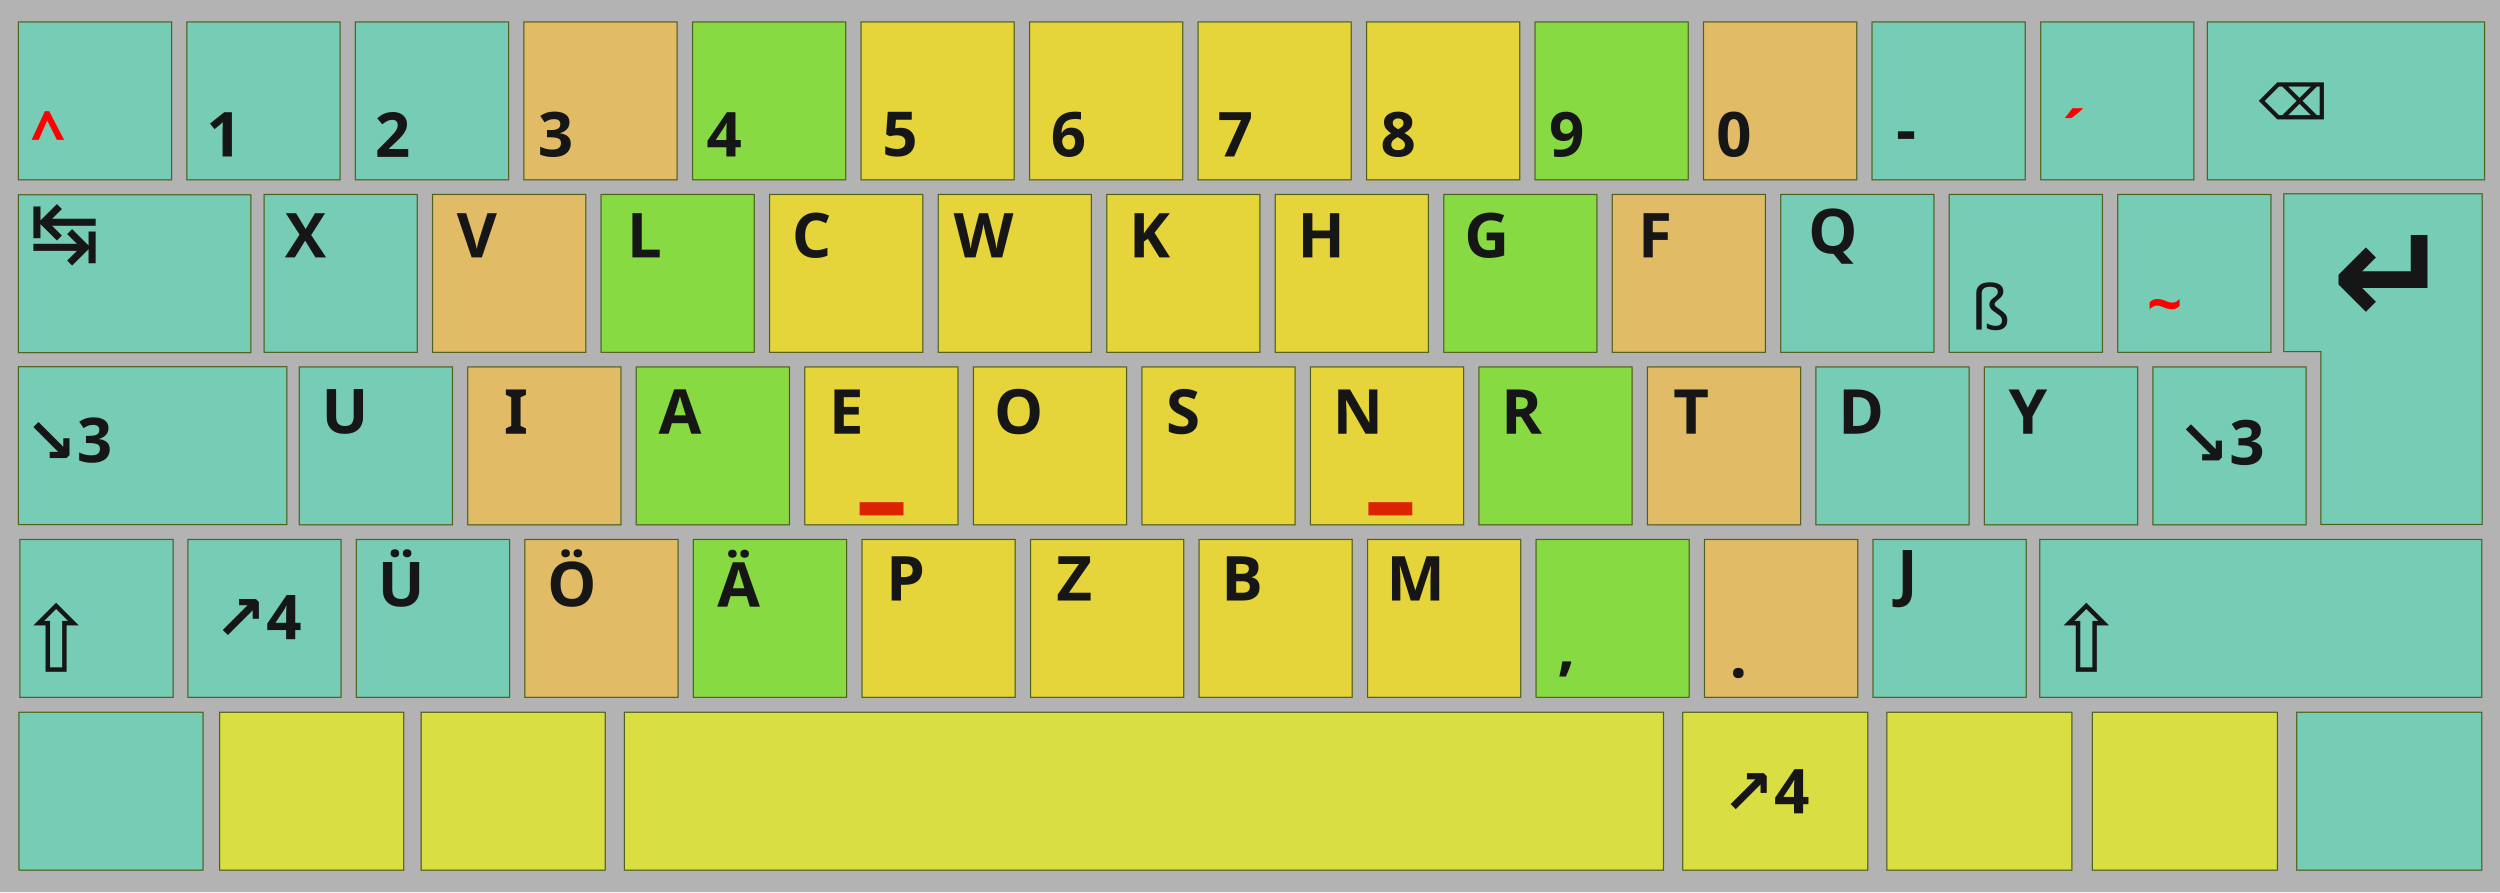
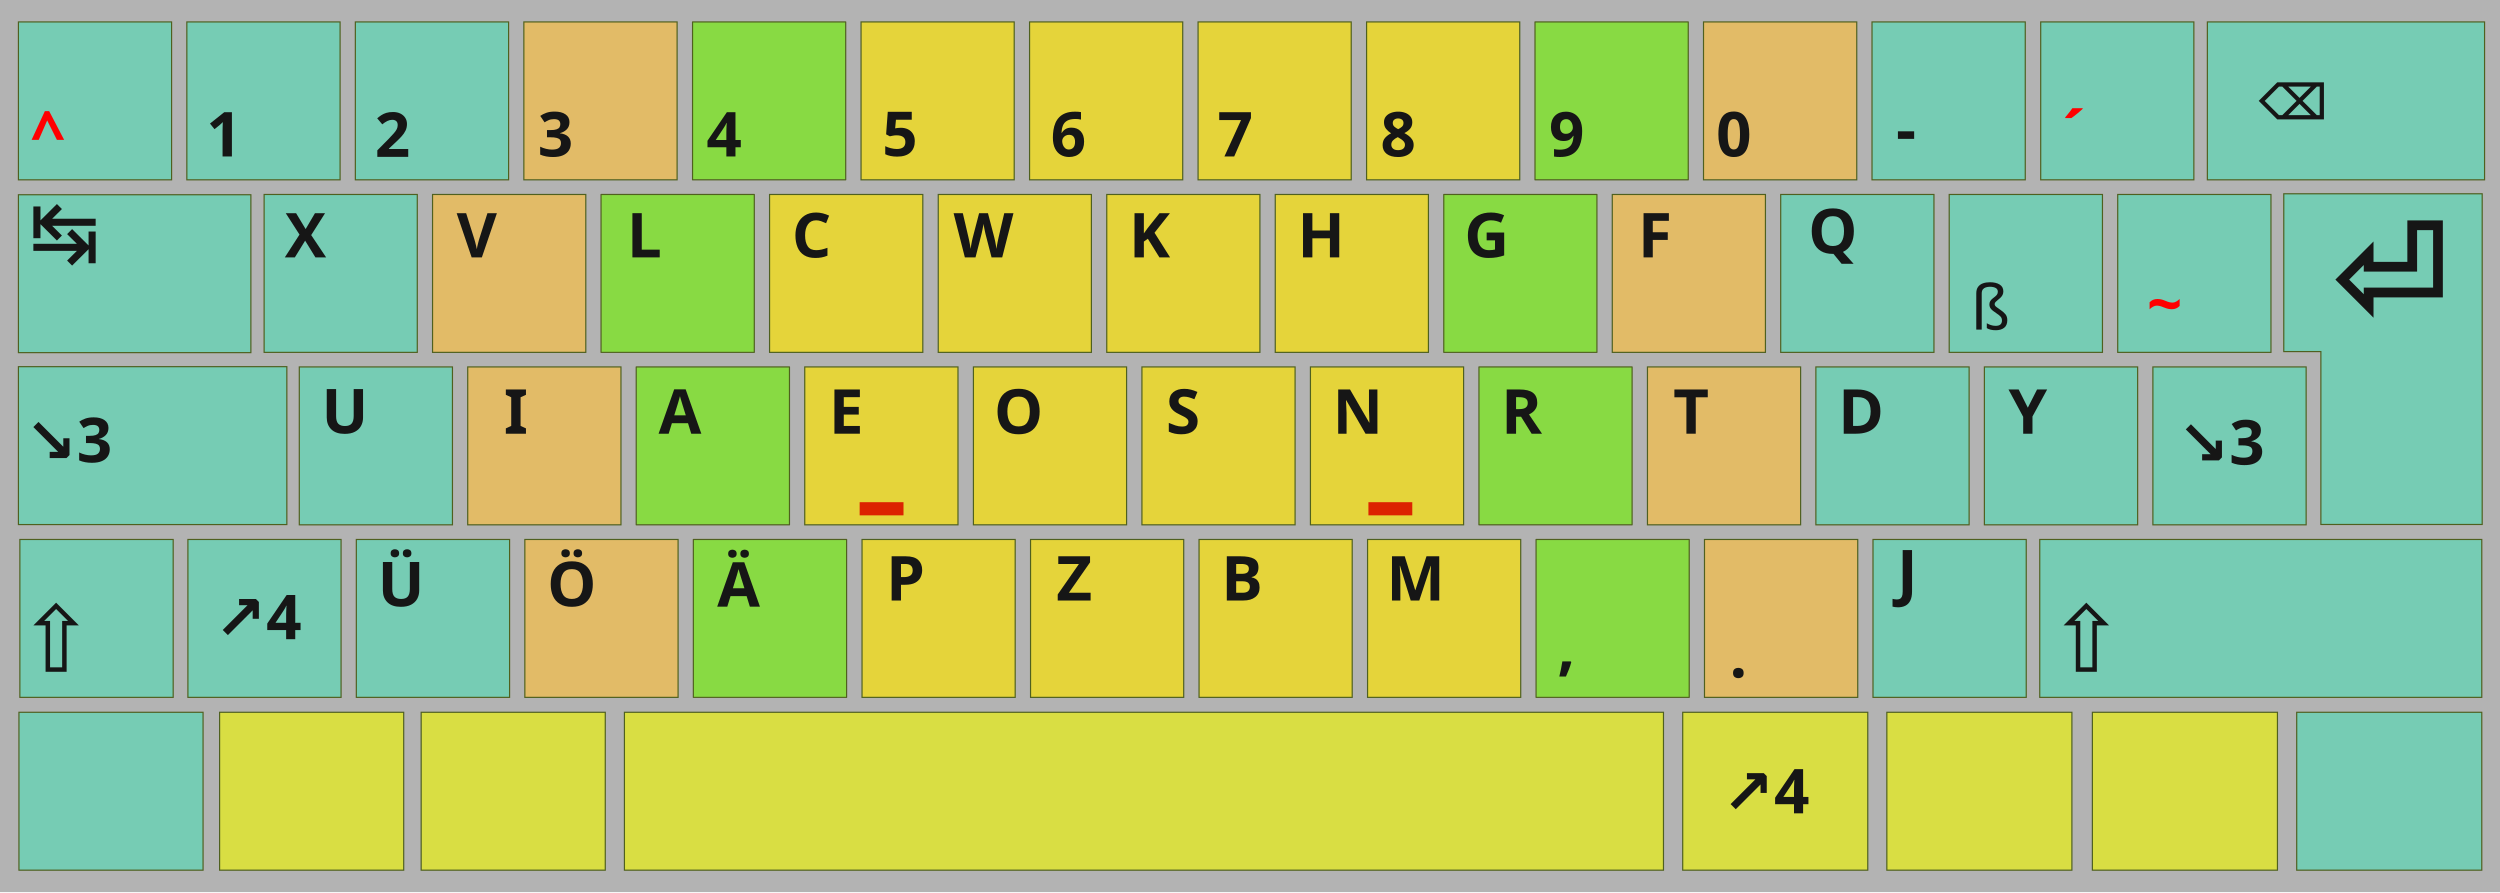
<svg xmlns="http://www.w3.org/2000/svg" version="1.0" viewBox="0 0 28500 8200" preserveAspectRatio="xMidYMid" fill-rule="evenodd" id="svg2" width="2104.724" height="751.054">
  <defs id="defs4">
    </defs>
  <path style="fill:#b3b3b3;stroke:none;visibility:visible" d="M 0,-984.997 L 28500,-984.997 L 28500,9184.997 L 0,9184.997 L 0,-984.997 z " id="path452" />
  <g id="g2599">
    <path id="path609" d="M 5972,-734.997 L 7719,-734.997 L 7719,1065.004 L 5972,1065.004 L 5972,-734.997 z " style="fill:#e2bb67;fill-opacity:1;stroke:#4f601f;visibility:visible;stroke-opacity:1;stroke-width:13.541;stroke-miterlimit:4;stroke-dasharray:none" />
    <path id="path465" d="M 210,-734.997 L 1956,-734.997 L 1956,1065.004 L 210,1065.004 L 210,-734.997 z " style="fill:#76ccb4;fill-opacity:1;stroke:#4f601f;visibility:visible;stroke-opacity:1;stroke-width:13.541;stroke-miterlimit:4;stroke-dasharray:none" />
    <path id="path513" d="M 2130,-734.997 L 3877,-734.997 L 3877,1065.004 L 2130,1065.004 L 2130,-734.997 z " style="fill:#76ccb4;fill-opacity:1;stroke:#4f601f;visibility:visible;stroke-opacity:1;stroke-width:13.541;stroke-miterlimit:4;stroke-dasharray:none" />
    <path id="path561" d="M 4051,-734.997 L 5798,-734.997 L 5798,1065.004 L 4051,1065.004 L 4051,-734.997 z " style="fill:#76ccb4;fill-opacity:1;stroke:#4f601f;visibility:visible;stroke-opacity:1;stroke-width:13.541;stroke-miterlimit:4;stroke-dasharray:none" />
    <path id="path649" d="M 7895,-734.997 L 9641,-734.997 L 9641,1065.004 L 7895,1065.004 L 7895,-734.997 z " style="fill:#88da43;fill-opacity:1;stroke:#4f601f;stroke-width:13.541;stroke-linejoin:round;stroke-miterlimit:4;stroke-dasharray:none;stroke-opacity:1;visibility:visible" />
    <path id="path697" d="M 9816,-734.997 L 11562,-734.997 L 11562,1065.004 L 9816,1065.004 L 9816,-734.997 z " style="fill:#e5d43a;fill-opacity:1;stroke:#4f601f;visibility:visible;stroke-opacity:1;stroke-width:13.541;stroke-miterlimit:4;stroke-dasharray:none" />
    <path id="path745" d="M 11737,-734.997 L 13483,-734.997 L 13483,1065.004 L 11737,1065.004 L 11737,-734.997 z " style="fill:#e5d43a;fill-opacity:1;stroke:#4f601f;visibility:visible;stroke-opacity:1;stroke-width:13.541;stroke-miterlimit:4;stroke-dasharray:none" />
    <path id="path785" d="M 13658,-734.997 L 15404,-734.997 L 15404,1065.004 L 13658,1065.004 L 13658,-734.997 z " style="fill:#e5d43a;stroke:#4f601f;visibility:visible;stroke-opacity:1;stroke-width:13.541;stroke-miterlimit:4;stroke-dasharray:none;fill-opacity:1" />
    <path id="path825" d="M 15579,-734.997 L 17325,-734.997 L 17325,1065.004 L 15579,1065.004 L 15579,-734.997 z " style="fill:#e5d43a;fill-opacity:1;stroke:#4f601f;visibility:visible;stroke-opacity:1;stroke-width:13.541;stroke-miterlimit:4;stroke-dasharray:none" />
    <path id="path865" d="M 17499,-734.997 L 19246,-734.997 L 19246,1065.004 L 17499,1065.004 L 17499,-734.997 z " style="fill:#88da43;fill-opacity:1;stroke:#4f601f;stroke-width:13.541;stroke-linejoin:round;stroke-miterlimit:4;stroke-dasharray:none;stroke-opacity:1;visibility:visible" />
    <path id="path905" d="M 19420,-734.997 L 21167,-734.997 L 21167,1065.004 L 19420,1065.004 L 19420,-734.997 z " style="fill:#e2bb67;fill-opacity:1;stroke:#4f601f;visibility:visible;stroke-opacity:1;stroke-width:13.541;stroke-miterlimit:4;stroke-dasharray:none" />
    <path id="path945" d="M 21341,-734.997 L 23088,-734.997 L 23088,1065.004 L 21341,1065.004 L 21341,-734.997 z " style="fill:#76ccb4;fill-opacity:1;stroke:#4f601f;visibility:visible;stroke-opacity:1;stroke-width:13.541;stroke-miterlimit:4;stroke-dasharray:none" />
    <path id="path993" d="M 23264,-734.997 L 25010,-734.997 L 25010,1065.004 L 23264,1065.004 L 23264,-734.997 z " style="fill:#76ccb4;fill-opacity:1;stroke:#4f601f;visibility:visible;stroke-opacity:1;stroke-width:13.541;stroke-miterlimit:4;stroke-dasharray:none" />
    <path id="path1041" d="M 3011,1232.004 L 4757,1232.004 L 4757,3032.004 L 3011,3032.004 L 3011,1232.004 z " style="fill:#76ccb4;fill-opacity:1;stroke:#4f601f;visibility:visible;stroke-opacity:1;stroke-width:13.541;stroke-miterlimit:4;stroke-dasharray:none" />
    <path id="path1085" d="M 5804,3032.004 L 4931,3032.004 L 4931,1232.004 L 6678,1232.004 L 6678,3032.004 L 5804,3032.004" style="fill:#e2bb67;fill-opacity:1;stroke:#4f601f;visibility:visible;stroke-opacity:1;stroke-width:13.541;stroke-miterlimit:4;stroke-dasharray:none" />
    <path id="path1121" d="M 6852,1232.004 L 8599,1232.004 L 8599,3032.004 L 6852,3032.004 L 6852,1232.004 z " style="fill:#88da43;fill-opacity:1;stroke:#4f601f;stroke-width:13.541;stroke-linejoin:round;stroke-miterlimit:4;stroke-dasharray:none;stroke-opacity:1;visibility:visible" />
    <path id="path1157" d="M 8773,1232.004 L 10520,1232.004 L 10520,3032.004 L 8773,3032.004 L 8773,1232.004 z " style="fill:#e5d43a;fill-opacity:1;stroke:#4f601f;visibility:visible;stroke-opacity:1;stroke-width:13.541;stroke-miterlimit:4;stroke-dasharray:none" />
    <path id="path1193" d="M 10696,1232.004 L 12442,1232.004 L 12442,3032.004 L 10696,3032.004 L 10696,1232.004 z " style="fill:#e5d43a;fill-opacity:1;stroke:#4f601f;visibility:visible;stroke-opacity:1;stroke-width:13.541;stroke-miterlimit:4;stroke-dasharray:none" />
    <path id="path1229" d="M 12617,1232.004 L 14363,1232.004 L 14363,3032.004 L 12617,3032.004 L 12617,1232.004 z " style="fill:#e5d43a;fill-opacity:1;stroke:#4f601f;visibility:visible;stroke-opacity:1;stroke-width:13.541;stroke-miterlimit:4;stroke-dasharray:none" />
    <path id="path1265" d="M 14538,1232.004 L 16284,1232.004 L 16284,3032.004 L 14538,3032.004 L 14538,1232.004 z " style="fill:#e5d43a;fill-opacity:1;stroke:#4f601f;visibility:visible;stroke-opacity:1;stroke-width:13.541;stroke-miterlimit:4;stroke-dasharray:none" />
    <path id="path1301" d="M 16459,1232.004 L 18205,1232.004 L 18205,3032.004 L 16459,3032.004 L 16459,1232.004 z " style="fill:#88da43;fill-opacity:1;stroke:#4f601f;stroke-width:13.541;stroke-linejoin:round;stroke-miterlimit:4;stroke-dasharray:none;stroke-opacity:1;visibility:visible" />
    <path id="path1337" d="M 18380,1232.004 L 20126,1232.004 L 20126,3032.004 L 18380,3032.004 L 18380,1232.004 z " style="fill:#e2bb67;fill-opacity:1;stroke:#4f601f;visibility:visible;stroke-opacity:1;stroke-width:13.541;stroke-miterlimit:4;stroke-dasharray:none" />
    <path id="path1373" d="M 20300,1232.004 L 22047,1232.004 L 22047,3032.004 L 20300,3032.004 L 20300,1232.004 z " style="fill:#76ccb4;fill-opacity:1;stroke:#4f601f;visibility:visible;stroke-opacity:1;stroke-width:13.541;stroke-miterlimit:4;stroke-dasharray:none" />
    <path id="path1409" d="M 22221,1232.004 L 23968,1232.004 L 23968,3032.004 L 22221,3032.004 L 22221,1232.004 z " style="fill:#76ccb4;fill-opacity:1;stroke:#4f601f;visibility:visible;stroke-opacity:1;stroke-width:13.541;stroke-miterlimit:4;stroke-dasharray:none" />
    <path id="path1449" d="M 24142,1232.004 L 25889,1232.004 L 25889,3032.004 L 24142,3032.004 L 24142,1232.004 z " style="fill:#76ccb4;fill-opacity:1;stroke:#4f601f;visibility:visible;stroke-opacity:1;stroke-width:13.541;stroke-miterlimit:4;stroke-dasharray:none" />
    <path id="path1489" d="M 3412,3198.004 L 5158,3198.004 L 5158,4998.004 L 3412,4998.004 L 3412,3198.004 z " style="fill:#76ccb4;fill-opacity:1;stroke:#4f601f;visibility:visible;stroke-opacity:1;stroke-width:13.541;stroke-miterlimit:4;stroke-dasharray:none" />
    <path id="path1525" d="M 5332,3198.004 L 7079,3198.004 L 7079,4998.004 L 5332,4998.004 L 5332,3198.004 z " style="fill:#e2bb67;fill-opacity:1;stroke:#4f601f;visibility:visible;stroke-opacity:1;stroke-width:13.541;stroke-miterlimit:4;stroke-dasharray:none" />
    <path id="path1561" d="M 7253,3198.004 L 9000,3198.004 L 9000,4998.004 L 7253,4998.004 L 7253,3198.004 z " style="fill:#88da43;fill-opacity:1;stroke:#4f601f;stroke-width:13.541;stroke-linejoin:round;stroke-miterlimit:4;stroke-dasharray:none;stroke-opacity:1;visibility:visible" />
    <path id="path1597" d="M 11097,3198.004 L 12843,3198.004 L 12843,4998.004 L 11097,4998.004 L 11097,3198.004 z " style="fill:#e5d43a;fill-opacity:1;stroke:#4f601f;visibility:visible;stroke-opacity:1;stroke-width:13.541;stroke-miterlimit:4;stroke-dasharray:none" />
    <path id="path1633" d="M 13018,3198.004 L 14764,3198.004 L 14764,4998.004 L 13018,4998.004 L 13018,3198.004 z " style="fill:#e5d43a;fill-opacity:1;stroke:#4f601f;visibility:visible;stroke-opacity:1;stroke-width:13.541;stroke-miterlimit:4;stroke-dasharray:none" />
    <path id="path1669" d="M 16860,3198.004 L 18606,3198.004 L 18606,4998.004 L 16860,4998.004 L 16860,3198.004 z " style="fill:#88da43;fill-opacity:1;stroke:#4f601f;stroke-width:13.541;stroke-linejoin:round;stroke-miterlimit:4;stroke-dasharray:none;stroke-opacity:1;visibility:visible" />
    <path id="path1705" d="M 18781,3198.004 L 20527,3198.004 L 20527,4998.004 L 18781,4998.004 L 18781,3198.004 z " style="fill:#e2bb67;fill-opacity:1;stroke:#4f601f;visibility:visible;stroke-opacity:1;stroke-width:13.541;stroke-miterlimit:4;stroke-dasharray:none" />
    <path id="path1741" d="M 20701,3198.004 L 22448,3198.004 L 22448,4998.004 L 20701,4998.004 L 20701,3198.004 z " style="fill:#76ccb4;fill-opacity:1;stroke:#4f601f;visibility:visible;stroke-opacity:1;stroke-width:13.541;stroke-miterlimit:4;stroke-dasharray:none" />
    <path id="path1777" d="M 22622,3198.004 L 24369,3198.004 L 24369,4998.004 L 22622,4998.004 L 22622,3198.004 z " style="fill:#76ccb4;fill-opacity:1;stroke:#4f601f;visibility:visible;stroke-opacity:1;stroke-width:13.541;stroke-miterlimit:4;stroke-dasharray:none" />
    <path id="path1813" d="M 24543,3198.004 L 26290,3198.004 L 26290,4998.004 L 24543,4998.004 L 24543,3198.004 z " style="fill:#76ccb4;fill-opacity:1;stroke:#4f601f;visibility:visible;stroke-opacity:1;stroke-width:13.541;stroke-miterlimit:4;stroke-dasharray:none" />
    <path id="path1853" d="M 2142.181,5165.003 L 3888.181,5165.003 L 3888.181,6965.004 L 2142.181,6965.004 L 2142.181,5165.003 z " style="fill:#76ccb4;fill-opacity:1;stroke:#4f601f;visibility:visible;stroke-opacity:1;stroke-width:13.541;stroke-miterlimit:4;stroke-dasharray:none" />
    <path id="path1893" d="M 4062.181,5165.003 L 5809.181,5165.003 L 5809.181,6965.004 L 4062.181,6965.004 L 4062.181,5165.003 z " style="fill:#76ccb4;fill-opacity:1;stroke:#4f601f;visibility:visible;stroke-opacity:1;stroke-width:13.541;stroke-miterlimit:4;stroke-dasharray:none" />
    <path id="path1929" d="M 5983.181,5165.003 L 7730.181,5165.003 L 7730.181,6965.004 L 5983.181,6965.004 L 5983.181,5165.003 z " style="fill:#e2bb67;fill-opacity:1;stroke:#4f601f;visibility:visible;stroke-opacity:1;stroke-width:13.541;stroke-miterlimit:4;stroke-dasharray:none" />
    <path id="path1965" d="M 7904.181,5165.003 L 9651.181,5165.003 L 9651.181,6965.004 L 7904.181,6965.004 L 7904.181,5165.003 z " style="fill:#88da43;fill-opacity:1;stroke:#4f601f;stroke-width:13.541;stroke-linejoin:round;stroke-miterlimit:4;stroke-dasharray:none;stroke-opacity:1;visibility:visible" />
    <path id="path2001" d="M 9827.181,5165.003 L 11573.18,5165.003 L 11573.18,6965.004 L 9827.181,6965.004 L 9827.181,5165.003 z " style="fill:#e5d43a;fill-opacity:1;stroke:#4f601f;visibility:visible;stroke-opacity:1;stroke-width:13.541;stroke-miterlimit:4;stroke-dasharray:none" />
    <path id="path2037" d="M 11748.18,5165.003 L 13494.18,5165.003 L 13494.18,6965.004 L 11748.18,6965.004 L 11748.18,5165.003 z " style="fill:#e5d43a;fill-opacity:1;stroke:#4f601f;visibility:visible;stroke-opacity:1;stroke-width:13.541;stroke-miterlimit:4;stroke-dasharray:none" />
    <path id="path2073" d="M 13669.18,5165.003 L 15415.18,5165.003 L 15415.18,6965.004 L 13669.18,6965.004 L 13669.18,5165.003 z " style="fill:#e5d43a;fill-opacity:1;stroke:#4f601f;visibility:visible;stroke-opacity:1;stroke-width:13.541;stroke-miterlimit:4;stroke-dasharray:none" />
    <path id="path2109" d="M 15590.18,5165.003 L 17336.18,5165.003 L 17336.18,6965.004 L 15590.18,6965.004 L 15590.18,5165.003 z " style="fill:#e5d43a;fill-opacity:1;stroke:#4f601f;visibility:visible;stroke-opacity:1;stroke-width:13.541;stroke-miterlimit:4;stroke-dasharray:none" />
    <path id="path2145" d="M 17511.18,5165.003 L 19257.18,5165.003 L 19257.18,6965.004 L 17511.18,6965.004 L 17511.18,5165.003 z " style="fill:#88da43;fill-opacity:1;stroke:#4f601f;stroke-width:13.541;stroke-linejoin:round;stroke-miterlimit:4;stroke-dasharray:none;stroke-opacity:1;visibility:visible" />
    <path id="path2185" d="M 19431.18,5165.003 L 21178.18,5165.003 L 21178.18,6965.004 L 19431.18,6965.004 L 19431.18,5165.003 z " style="fill:#e2bb67;fill-opacity:1;stroke:#4f601f;visibility:visible;stroke-opacity:1;stroke-width:13.541;stroke-miterlimit:4;stroke-dasharray:none" />
    <path id="path2225" d="M 21352.18,5165.003 L 23099.18,5165.003 L 23099.18,6965.004 L 21352.18,6965.004 L 21352.18,5165.003 z " style="fill:#76ccb4;fill-opacity:1;stroke:#4f601f;visibility:visible;stroke-opacity:1;stroke-width:13.541;stroke-miterlimit:4;stroke-dasharray:none" />
    <path d="M 9174,3198.004 L 10921,3198.004 L 10921,4998.004 L 9174,4998.004 L 9174,3198.004 z " id="path2265" style="fill:#e5d43a;fill-opacity:1;stroke:#4f601f;visibility:visible;stroke-opacity:1;stroke-width:13.541;stroke-miterlimit:4;stroke-dasharray:none" />
    <path d="M 14939,3198.004 L 16685,3198.004 L 16685,4998.004 L 14939,4998.004 L 14939,3198.004 z " id="path2313" style="fill:#e5d43a;stroke:#4f601f;visibility:visible;stroke-opacity:1;stroke-width:13.541;stroke-miterlimit:4;stroke-dasharray:none;fill-opacity:1" />
    <path d="M 226.546,5165.003 L 1974.238,5165.003 L 1974.238,6965.004 L 226.546,6965.004 L 226.546,5165.003 z " id="path2365" style="fill:#76ccb4;fill-opacity:1;stroke:#4f601f;visibility:visible;stroke-opacity:1;stroke-width:13.541;stroke-miterlimit:4;stroke-dasharray:none" />
    <path d="M 210,3195.004 L 3270,3195.004 L 3270,4995.004 L 210,4995.004 L 210,3195.004 z " id="path2427" style="fill:#76ccb4;fill-opacity:1;stroke:#4f601f;visibility:visible;stroke-opacity:1;stroke-width:13.541;stroke-miterlimit:4;stroke-dasharray:none" />
    <path d="M 25164,-734.997 L 28324,-734.997 L 28324,1065.004 L 25164,1065.004 L 25164,-734.997 z " id="path2489" style="fill:#76ccb4;fill-opacity:1;stroke:#4f601f;visibility:visible;stroke-opacity:1;stroke-width:13.541;stroke-miterlimit:4;stroke-dasharray:none" />
    <path d="M 210,1235.004 L 2860,1235.004 L 2860,3035.004 L 210,3035.004 L 210,1235.004 z " id="path2523" style="fill:#76ccb4;fill-opacity:1;stroke:#4f601f;visibility:visible;stroke-opacity:1;stroke-width:13.541;stroke-miterlimit:4;stroke-dasharray:none" />
    <path d="M 23253.214,5165.018 L 28292.211,5165.018 L 28292.211,6964.989 L 23253.214,6964.989 L 23253.214,5165.018 z " id="path2599" style="fill:#76ccb4;fill-opacity:1;stroke:#4f601f;visibility:visible;stroke-opacity:1;stroke-width:13.541;stroke-miterlimit:4;stroke-dasharray:none" />
    <path d="M 26458,4994.004 L 26458,3023.004 L 26035,3023.004 L 26035,1224.004 L 28297,1224.004 L 28297,4994.004 L 26458,4994.004 z " id="path2661" style="fill:#76ccb4;fill-opacity:1;stroke:#4f601f;visibility:visible;stroke-opacity:1;stroke-width:13.541;stroke-miterlimit:4;stroke-dasharray:none" />
    <path d="M 216,7135.003 L 2314.85,7135.003 L 2314.85,8935.003 L 216,8935.003 L 216,7135.003 z " id="path6813" style="fill:#76ccb4;fill-opacity:1;stroke:#4f601f;visibility:visible;stroke-opacity:1;stroke-width:13.541;stroke-miterlimit:4;stroke-dasharray:none" />
    <path d="M 2503.354,7135.003 L 4602.203,7135.003 L 4602.203,8935.003 L 2503.354,8935.003 L 2503.354,7135.003 z " id="path17793" style="fill:#d9de43;fill-opacity:1;stroke:#4f601f;visibility:visible;stroke-opacity:1;stroke-width:13.541;stroke-miterlimit:4;stroke-dasharray:none" />
    <path d="M 4801.332,7135.003 L 6900.181,7135.003 L 6900.181,8935.003 L 4801.332,8935.003 L 4801.332,7135.003 z " id="path17795" style="fill:#d9de43;fill-opacity:1;stroke:#4f601f;visibility:visible;stroke-opacity:1;stroke-width:13.541;stroke-miterlimit:4;stroke-dasharray:none" />
    <path d="M 7118.46,7135.003 L 18963.59,7135.003 L 18963.59,8935.003 L 7118.46,8935.003 L 7118.46,7135.003 z " id="path17797" style="fill:#d9de43;fill-opacity:1;stroke:#4f601f;visibility:visible;stroke-opacity:1;stroke-width:13.541;stroke-miterlimit:4;stroke-dasharray:none" />
    <path d="M 19182.844,7135.003 L 21292.576,7135.003 L 21292.576,8935.003 L 19182.844,8935.003 L 19182.844,7135.003 z " id="path17799" style="fill:#d9de43;fill-opacity:1;stroke:#4f601f;visibility:visible;stroke-opacity:1;stroke-width:13.541;stroke-miterlimit:4;stroke-dasharray:none" />
    <path d="M 21509.921,7135.003 L 23619.653,7135.003 L 23619.653,8935.003 L 21509.921,8935.003 L 21509.921,7135.003 z " id="path17801" style="fill:#d9de43;fill-opacity:1;stroke:#4f601f;visibility:visible;stroke-opacity:1;stroke-width:13.541;stroke-miterlimit:4;stroke-dasharray:none" />
    <path d="M 23853.158,7135.003 L 25962.89,7135.003 L 25962.89,8935.003 L 23853.158,8935.003 L 23853.158,7135.003 z " id="path17803" style="fill:#d9de43;fill-opacity:1;stroke:#4f601f;visibility:visible;stroke-opacity:1;stroke-width:13.541;stroke-miterlimit:4;stroke-dasharray:none" />
    <path d="M 26182.479,7135.003 L 28292.211,7135.003 L 28292.211,8935.003 L 26182.479,8935.003 L 26182.479,7135.003 z " id="path17805" style="fill:#76ccb4;fill-opacity:1;stroke:#4f601f;visibility:visible;stroke-opacity:1;stroke-width:13.541;stroke-miterlimit:4;stroke-dasharray:none" />
  </g>
  <text style="font-size:706px;font-weight:700;fill:#ff0000;stroke:none;visibility:visible;font-family:Arial embedded" id="text485" y="-858.895" x="-276.168">
    <tspan x="343.832" y="789.105" id="tspan487" style="fill:#ff0000">^</tspan>
  </text>
  <text style="font-size:564px;font-weight:400;fill:#161616;stroke:none;visibility:visible;font-family:Arial embedded" id="text493" y="-984.997">
    <tspan y="663.004" id="tspan495" />
  </text>
  <text style="font-size:706px;font-weight:700;fill:#161616;stroke:none;visibility:visible;font-family:Arial embedded" id="text533" y="-849.587" x="-270.819">
    <tspan x="2352.18" y="798.413" id="tspan535">1</tspan>
  </text>
  <text style="font-size:564px;font-weight:700;fill:#161616;stroke:none;visibility:visible;font-family:Arial embedded" id="text541" y="-984.997">
    <tspan y="663.004" id="tspan543" />
  </text>
  <text style="font-size:706px;font-weight:700;fill:#161616;stroke:none;visibility:visible;font-family:Arial embedded" id="text581" y="-844.933" x="-270.819">
    <tspan x="4273.18" y="803.067" id="tspan583">2</tspan>
  </text>
  <text style="font-size:564px;font-weight:700;fill:#161616;stroke:none;visibility:visible;font-family:Arial embedded" id="text589" y="-984.997">
    <tspan y="663.004" id="tspan591" />
  </text>
  <text style="font-size:706px;font-weight:700;fill:#161616;stroke:none;visibility:visible;font-family:Arial embedded" id="text629" y="-849.932" x="-270.819">
    <tspan x="6131.18" y="798.068" id="tspan631">3</tspan>
  </text>
  <text style="font-size:706px;font-weight:700;fill:#161616;stroke:none;visibility:visible;font-family:Arial embedded" id="text669" y="-849.587" x="-270.819">
    <tspan x="8053.18" y="798.413" id="tspan671">4</tspan>
  </text>
  <text style="font-size:564px;font-weight:700;fill:#161616;stroke:none;visibility:visible;font-family:Arial embedded" id="text677" y="-984.997">
    <tspan y="663.004" id="tspan679" />
  </text>
  <text style="font-size:706px;font-weight:700;fill:#161616;stroke:none;visibility:visible;font-family:Arial embedded" id="text717" y="-854.586" x="-270.819">
    <tspan x="10057.18" y="793.415" id="tspan719">5</tspan>
  </text>
  <text style="font-size:564px;font-weight:700;fill:#161616;stroke:none;visibility:visible;font-family:Arial embedded" id="text725" y="-984.997">
    <tspan y="663.004" id="tspan727" />
  </text>
  <text style="font-size:706px;font-weight:700;fill:#161616;stroke:none;visibility:visible;font-family:Arial embedded" id="text765" y="-850.276" x="-270.819">
    <tspan x="11978.18" y="797.724" id="tspan767">6</tspan>
  </text>
  <text style="font-size:706px;font-weight:700;fill:#161616;stroke:none;visibility:visible;font-family:Arial embedded" id="text805" y="-849.587" x="-270.819">
    <tspan x="13880.18" y="798.413" id="tspan807">7</tspan>
  </text>
  <text style="font-size:706px;font-weight:700;fill:#161616;stroke:none;visibility:visible;font-family:Arial embedded" id="text845" y="-849.932" x="-270.819">
    <tspan x="15737.18" y="798.068" id="tspan847">8</tspan>
  </text>
  <text style="font-size:706px;font-weight:700;fill:#161616;stroke:none;visibility:visible;font-family:Arial embedded" id="text885" y="-850.276" x="-270.819">
    <tspan x="17658.18" y="797.724" id="tspan887">9</tspan>
  </text>
  <text style="font-size:706px;font-weight:700;fill:#161616;stroke:none;visibility:visible;font-family:Arial embedded" id="text925" y="-849.932" x="-270.819">
    <tspan x="19564.18" y="798.068" id="tspan927">0</tspan>
  </text>
  <text style="font-size:706px;font-weight:700;fill:#161616;stroke:none;visibility:visible;font-family:Arial embedded" id="text965" y="-903.709" x="-297.901">
    <tspan x="21615.098" y="744.291" id="tspan967">-</tspan>
  </text>
  <text style="font-size:564px;font-weight:700;fill:#161616;stroke:none;visibility:visible;font-family:Arial embedded" id="text973" y="-984.997">
    <tspan y="663.004" id="tspan975" />
  </text>
  <text style="font-size:706px;font-weight:700;fill:#ff0000;stroke:none;visibility:visible;font-family:Arial embedded" id="text1013" y="-858.895" x="-319.668">
    <tspan x="23515.332" y="789.105" id="tspan1015" style="fill:#ff0000">´</tspan>
  </text>
  <text style="font-size:564px;font-weight:400;fill:#161616;stroke:none;visibility:visible;font-family:Arial embedded" id="text1021" y="-984.997">
    <tspan y="663.004" id="tspan1023" />
  </text>
  <text style="font-size:706px;font-weight:700;fill:#161616;stroke:none;visibility:visible;font-family:Arial embedded" id="text1053" y="-1038.816" x="-352.065">
    <tspan x="3246.934" y="1949.182" id="tspan1055">X</tspan>
  </text>
  <text style="font-size:564px;font-weight:700;fill:#161616;stroke:none;visibility:visible;font-family:Arial embedded" id="text1061" y="-984.997">
    <tspan y="2659.002" id="tspan1063" />
  </text>
  <text style="font-size:706px;font-weight:700;fill:#161616;stroke:none;visibility:visible;font-family:Arial embedded" id="text1093" y="-1038.816" x="-352.065">
    <tspan x="5205.934" y="1949.182" id="tspan1095">V</tspan>
  </text>
  <text style="font-size:564px;font-weight:700;fill:#161616;stroke:none;visibility:visible;font-family:Arial embedded" id="text1101" y="-984.997">
    <tspan y="2659.002" id="tspan1103" />
  </text>
  <text style="font-size:706px;font-weight:700;fill:#161616;stroke:none;visibility:visible;font-family:Arial embedded" id="text1133" y="-1038.816" x="-352.065">
    <tspan x="7145.934" y="1949.182" id="tspan1135">L</tspan>
  </text>
  <text style="font-size:564px;font-weight:400;fill:#161616;stroke:none;visibility:visible;font-family:Arial embedded" id="text1141" y="-984.997">
    <tspan y="2659.002" id="tspan1143" />
  </text>
  <text style="font-size:706px;font-weight:700;fill:#161616;stroke:none;visibility:visible;font-family:Arial embedded" id="text1169" y="-1039.161" x="-352.065">
    <tspan x="9026.934" y="1948.838" id="tspan1171">C</tspan>
  </text>
  <text style="font-size:564px;font-weight:400;fill:#161616;stroke:none;visibility:visible;font-family:Arial embedded" id="text1177" y="-984.997">
    <tspan y="2659.002" id="tspan1179" />
  </text>
  <text style="font-size:706px;font-weight:700;fill:#161616;stroke:none;visibility:visible;font-family:Arial embedded" id="text1205" y="-1038.816" x="-352.065">
    <tspan x="10870.934" y="1949.182" id="tspan1207">W</tspan>
  </text>
  <text style="font-size:564px;font-weight:400;fill:#161616;stroke:none;visibility:visible;font-family:Arial embedded" id="text1213" y="-984.997">
    <tspan y="2659.002" id="tspan1215" />
  </text>
  <text style="font-size:706px;font-weight:700;fill:#161616;stroke:none;visibility:visible;font-family:Arial embedded" id="text1241" y="-1038.816" x="-352.065">
    <tspan x="12869.934" y="1949.182" id="tspan1243">K</tspan>
  </text>
  <text style="font-size:564px;font-weight:400;fill:#161616;stroke:none;visibility:visible;font-family:Arial embedded" id="text1249" y="-984.997">
    <tspan y="2659.002" id="tspan1251" />
  </text>
  <text style="font-size:706px;font-weight:700;fill:#161616;stroke:none;visibility:visible;font-family:Arial embedded" id="text1277" y="-1038.816" x="-352.065">
    <tspan x="14790.934" y="1949.182" id="tspan1279">H</tspan>
  </text>
  <text style="font-size:564px;font-weight:400;fill:#161616;stroke:none;visibility:visible;font-family:Arial embedded" id="text1285" y="-984.997">
    <tspan y="2659.002" id="tspan1287" />
  </text>
  <text style="font-size:706px;font-weight:700;fill:#161616;stroke:none;visibility:visible;font-family:Arial embedded" id="text1313" y="-1039.161" x="-352.065">
    <tspan x="16692.934" y="1948.838" id="tspan1315">G</tspan>
  </text>
  <text style="font-size:564px;font-weight:400;fill:#161616;stroke:none;visibility:visible;font-family:Arial embedded" id="text1321" y="-984.997">
    <tspan y="2659.002" id="tspan1323" />
  </text>
  <text style="font-size:706px;font-weight:700;fill:#161616;stroke:none;visibility:visible;font-family:Arial embedded" id="text1349" y="-1038.816" x="-352.065">
    <tspan x="18672.934" y="1949.182" id="tspan1351">F</tspan>
  </text>
  <text style="font-size:564px;font-weight:400;fill:#161616;stroke:none;visibility:visible;font-family:Arial embedded" id="text1357" y="-984.997">
    <tspan y="2659.002" id="tspan1359" />
  </text>
  <text style="font-size:706px;font-weight:700;fill:#161616;stroke:none;visibility:visible;font-family:Arial embedded" id="text1385" y="-1085.699" x="-352.065">
    <tspan x="20612.934" y="1902.3" id="tspan1387">Q</tspan>
  </text>
  <text style="font-size:564px;font-weight:400;fill:#161616;stroke:none;visibility:visible;font-family:Arial embedded" id="text1393" y="-984.997">
    <tspan y="2659.002" id="tspan1395" />
  </text>
  <text style="font-size:706px;font-weight:700;fill:#161616;stroke:none;visibility:visible;font-family:Arial embedded" id="text1429" y="-842.335" x="-162.492">
    <tspan x="22469.508" y="2772.664" id="tspan1431" style="font-weight:normal">ß</tspan>
  </text>
  <text style="font-size:706px;font-weight:700;fill:#ff0000;stroke:none;visibility:visible;font-family:Arial embedded" id="text1469" y="-884.219">
    <tspan x="24475" y="2730.779" id="tspan1471" style="fill:#ff0000">~</tspan>
  </text>
  <text style="font-size:706px;font-weight:700;fill:#161616;stroke:none;visibility:visible;font-family:Arial embedded" id="text1501" y="-999.778" x="-352.065">
    <tspan x="3664.934" y="3954.221" id="tspan1503">U</tspan>
  </text>
  <text style="font-size:564px;font-weight:400;fill:#161616;stroke:none;visibility:visible;font-family:Arial embedded" id="text1509" y="-984.997">
    <tspan y="4625.002" id="tspan1511" />
  </text>
  <text style="font-size:706px;font-weight:700;fill:#161616;stroke:none;visibility:visible;font-family:Arial embedded" id="text1537" y="-994.779" x="-352.065">
    <tspan x="5743.934" y="3959.219" id="tspan1539">I</tspan>
  </text>
  <text style="font-size:564px;font-weight:400;fill:#161616;stroke:none;visibility:visible;font-family:Arial embedded" id="text1545" y="-984.997">
    <tspan y="4625.002" id="tspan1547" />
  </text>
  <text style="font-size:706px;font-weight:700;fill:#161616;stroke:none;visibility:visible;font-family:Arial embedded" id="text1573" y="-994.779" x="-352.065">
    <tspan x="7507.934" y="3959.219" id="tspan1575">A</tspan>
  </text>
  <text style="font-size:564px;font-weight:400;fill:#161616;stroke:none;visibility:visible;font-family:Arial embedded" id="text1581" y="-984.997">
    <tspan y="4625.002" id="tspan1583" />
  </text>
  <text style="font-size:706px;font-weight:700;fill:#161616;stroke:none;visibility:visible;font-family:Arial embedded" id="text1609" y="-995.124" x="-352.065">
    <tspan x="11330.934" y="3958.874" id="tspan1611">O</tspan>
  </text>
  <text style="font-size:564px;font-weight:400;fill:#161616;stroke:none;visibility:visible;font-family:Arial embedded" id="text1617" y="-984.997">
    <tspan y="4625.002" id="tspan1619" />
  </text>
  <text style="font-size:706px;font-weight:700;fill:#161616;stroke:none;visibility:visible;font-family:Arial embedded" id="text1645" y="-995.124" x="-352.065">
    <tspan x="13291.934" y="3958.874" id="tspan1647">S</tspan>
  </text>
  <text style="font-size:564px;font-weight:400;fill:#161616;stroke:none;visibility:visible;font-family:Arial embedded" id="text1653" y="-984.997">
    <tspan y="4625.002" id="tspan1655" />
  </text>
  <text style="font-size:706px;font-weight:700;fill:#161616;stroke:none;visibility:visible;font-family:Arial embedded" id="text1681" y="-994.779" x="-352.065">
    <tspan x="17112.934" y="3959.219" id="tspan1683">R</tspan>
  </text>
  <text style="font-size:564px;font-weight:400;fill:#161616;stroke:none;visibility:visible;font-family:Arial embedded" id="text1689" y="-984.997">
    <tspan y="4625.002" id="tspan1691" />
  </text>
  <text style="font-size:706px;font-weight:700;fill:#161616;stroke:none;visibility:visible;font-family:Arial embedded" id="text1717" y="-994.779" x="-352.065">
    <tspan x="19073.934" y="3959.219" id="tspan1719">T</tspan>
  </text>
  <text style="font-size:564px;font-weight:400;fill:#161616;stroke:none;visibility:visible;font-family:Arial embedded" id="text1725" y="-984.997">
    <tspan y="4625.002" id="tspan1727" />
  </text>
  <text style="font-size:706px;font-weight:700;fill:#161616;stroke:none;visibility:visible;font-family:Arial embedded" id="text1753" y="-994.779" x="-352.065">
    <tspan x="20954.934" y="3959.219" id="tspan1755">D</tspan>
  </text>
  <text style="font-size:564px;font-weight:400;fill:#161616;stroke:none;visibility:visible;font-family:Arial embedded" id="text1761" y="-984.997">
    <tspan y="4625.002" id="tspan1763" />
  </text>
  <text style="font-size:706px;font-weight:700;fill:#161616;stroke:none;visibility:visible;font-family:Arial embedded" id="text1789" y="-994.779" x="-352.065">
    <tspan x="22896.934" y="3959.219" id="tspan1791">Y</tspan>
  </text>
  <text style="font-size:564px;font-weight:400;fill:#161616;stroke:none;visibility:visible;font-family:Arial embedded" id="text1797" y="-984.997">
    <tspan y="4625.002" id="tspan1799" />
  </text>
  <text style="font-size:706px;font-weight:700;fill:#161616;stroke:none;visibility:visible;font-family:Arial embedded" id="text1905" y="-995.227" x="-622.884">
    <tspan x="4305.113" y="5925.771" id="tspan1907">Ü</tspan>
  </text>
  <text style="font-size:564px;font-weight:400;fill:#161616;stroke:none;visibility:visible;font-family:Arial embedded" id="text1913" y="-984.997">
    <tspan y="6592.002" id="tspan1915" />
  </text>
  <text style="font-size:706px;font-weight:700;fill:#161616;stroke:none;visibility:visible;font-family:Arial embedded" id="text1941" y="-995.227" x="-622.884">
    <tspan x="6237.113" y="5925.771" id="tspan1943">Ö</tspan>
  </text>
  <text style="font-size:564px;font-weight:400;fill:#161616;stroke:none;visibility:visible;font-family:Arial embedded" id="text1949" y="-984.997">
    <tspan y="6592.002" id="tspan1951" />
  </text>
  <text style="font-size:706px;font-weight:700;fill:#161616;stroke:none;visibility:visible;font-family:Arial embedded" id="text1977" y="-990.228" x="-622.884">
    <tspan x="8176.113" y="5930.77" id="tspan1979">Ä</tspan>
  </text>
  <text style="font-size:564px;font-weight:400;fill:#161616;stroke:none;visibility:visible;font-family:Arial embedded" id="text1985" y="-984.997">
    <tspan y="6592.002" id="tspan1987" />
  </text>
  <text style="font-size:706px;font-weight:700;fill:#161616;stroke:none;visibility:visible;font-family:Arial embedded" id="text2013" y="-1060.208" x="-622.884">
    <tspan x="10101.115" y="5860.79" id="tspan2015">P</tspan>
  </text>
  <text style="font-size:564px;font-weight:400;fill:#161616;stroke:none;visibility:visible;font-family:Arial embedded" id="text2021" y="-984.997">
    <tspan y="6592.002" id="tspan2023" />
  </text>
  <text style="font-size:706px;font-weight:700;fill:#161616;stroke:none;visibility:visible;font-family:Arial embedded" id="text2049" y="-1060.208" x="-622.884">
    <tspan x="12041.115" y="5860.79" id="tspan2051">Z</tspan>
  </text>
  <text style="font-size:564px;font-weight:400;fill:#161616;stroke:none;visibility:visible;font-family:Arial embedded" id="text2057" y="-984.997">
    <tspan y="6592.002" id="tspan2059" />
  </text>
  <text style="font-size:706px;font-weight:700;fill:#161616;stroke:none;visibility:visible;font-family:Arial embedded" id="text2085" y="-1060.208" x="-622.884">
    <tspan x="13922.115" y="5860.79" id="tspan2087">B</tspan>
  </text>
  <text style="font-size:564px;font-weight:400;fill:#161616;stroke:none;visibility:visible;font-family:Arial embedded" id="text2093" y="-984.997">
    <tspan y="6592.002" id="tspan2095" />
  </text>
  <text style="font-size:706px;font-weight:700;fill:#161616;stroke:none;visibility:visible;font-family:Arial embedded" id="text2121" y="-1060.208" x="-622.884">
    <tspan x="15805.115" y="5860.79" id="tspan2123">M</tspan>
  </text>
  <text style="font-size:564px;font-weight:400;fill:#161616;stroke:none;visibility:visible;font-family:Arial embedded" id="text2129" y="-984.997">
    <tspan y="6592.002" id="tspan2131" />
  </text>
  <text style="font-size:706px;font-weight:700;fill:#161616;stroke:none;visibility:visible;font-family:Arial embedded" id="text2165" y="-911.495" x="-541.639">
    <tspan x="17754.359" y="6636.504" id="tspan2167">,</tspan>
  </text>
  <text style="font-size:706px;font-weight:700;fill:#161616;stroke:none;visibility:visible;font-family:Arial embedded" id="text2205" y="-811.18" x="-514.557">
    <tspan x="19716.441" y="6736.819" id="tspan2207">.</tspan>
  </text>
  <text style="font-size:706px;font-weight:700;fill:#161616;stroke:none;visibility:visible;font-family:Arial embedded" id="text2237" y="-1130.877" x="-622.884">
    <tspan x="21627.113" y="5790.121" id="tspan2239">J</tspan>
  </text>
  <text style="font-size:564px;font-weight:400;fill:#161616;stroke:none;visibility:visible;font-family:Arial embedded" id="text2245" y="-984.997">
    <tspan y="6592.002" id="tspan2247" />
  </text>
  <text style="font-size:706px;font-weight:700;fill:#161616;stroke:none;visibility:visible;font-family:Arial embedded" id="text2277" y="-994.779" x="-352.065">
    <tspan id="tspan2279" y="3959.219" x="9448.934">E</tspan>
  </text>
  <path style="fill:#dc2300;stroke:none;visibility:visible" id="path2297" d="M 9800,4740.004 L 10300,4740.004 L 10300,4890.004 L 9800,4890.004 L 9800,4740.004 z " />
  <text style="font-size:706px;font-weight:700;fill:#161616;stroke:none;visibility:visible;font-family:Arial embedded" id="text2325" y="-994.779" x="-352.065">
    <tspan id="tspan2327" y="3959.219" x="15191.934">N</tspan>
  </text>
  <text style="font-size:564px;font-weight:400;fill:#161616;stroke:none;visibility:visible;font-family:Arial embedded" id="text2333" y="-984.997">
    <tspan id="tspan2335" y="4625.002" />
  </text>
  <path style="fill:#dc2300;stroke:none;visibility:visible" id="path2349" d="M 15600,4740.004 L 16100,4740.004 L 16100,4890.004 L 15600,4890.004 L 15600,4740.004 z " />
  <text style="font-size:706px;font-weight:700;fill:#161616;stroke:none;visibility:visible;font-family:Arial embedded" id="text2923" y="-670.141" x="-3732.85">
    <tspan x="284.149" y="4283.859" id="tspan2925">↘3</tspan>
  </text>
  <text style="font-size:706px;font-weight:700;fill:#161616;stroke:none;visibility:visible;font-family:Arial embedded" id="text2927" y="-643.578" x="20804.945">
    <tspan x="24821.943" y="4310.421" id="tspan2929">↘3</tspan>
  </text>
  <text style="font-size:706px;font-weight:700;fill:#161616;stroke:none;visibility:visible;font-family:Arial embedded" id="text2931" y="1348.246" x="-1573.897">
    <tspan x="2443.101" y="6302.246" id="tspan2933">↗4</tspan>
  </text>
  <text style="font-size:706px;font-weight:700;fill:#161616;stroke:none;visibility:visible;font-family:Arial embedded" id="text17807" y="3333.343" x="15615.716">
    <tspan x="19632.715" y="8287.343" id="tspan17809">↗4</tspan>
  </text>
  <text style="font-size:1625.212px;font-weight:700;fill:#161616;stroke:none;visibility:visible;font-family:Arial embedded" id="text2717" y="-8692.01" x="17332.426">
-     <tspan x="26579.559" y="2712.097" id="tspan2719">↵</tspan>
+     <tspan x="26579.559" y="2712.097" id="tspan2719">⏎</tspan>
  </text>
  <text style="font-size:555.859px;font-weight:700;fill:#161616;stroke:none;visibility:visible;font-family:Arial embedded" id="text2733" y="-3524.294" x="22586.414">
    <tspan x="25749.139" y="376.165" id="tspan2735">⌫</tspan>
  </text>
  <text style="font-size:974.95px;font-style:normal;font-variant:normal;font-weight:normal;font-stretch:normal;text-align:start;line-height:125%;writing-mode:lr-tb;text-anchor:start;fill:#161616;stroke:none;visibility:visible;font-family:CMU Serif" id="text2737" y="-2956.53" x="-3689.988">
    <tspan x="327.01" y="1997.468" id="tspan2739" style="font-size:974.95px;font-style:normal;font-variant:normal;font-weight:normal;font-stretch:normal;text-align:start;line-height:125%;writing-mode:lr-tb;text-anchor:start;font-family:CMU Serif">↹</tspan>
  </text>
  <text style="font-size:1045.287px;font-style:normal;font-variant:normal;font-weight:normal;font-stretch:normal;text-align:start;line-height:125%;writing-mode:lr-tb;text-anchor:start;fill:#161616;stroke:none;visibility:visible;font-family:Arial" id="text2725" y="-2129.907" x="-6936.561">
    <tspan x="201.689" y="6673.403" id="tspan2727" style="font-size:1045.287px;font-style:normal;font-variant:normal;font-weight:normal;font-stretch:normal;text-align:start;line-height:125%;writing-mode:lr-tb;text-anchor:start;font-family:Arial">⇧</tspan>
  </text>
  <text style="font-size:1045.287px;font-style:normal;font-variant:normal;font-weight:normal;font-stretch:normal;text-align:start;line-height:125%;writing-mode:lr-tb;text-anchor:start;fill:#161616;stroke:none;visibility:visible;font-family:Arial" id="text2899" y="-2129.907" x="16207.949">
    <tspan x="23346.201" y="6673.403" id="tspan2901" style="font-size:1045.287px;font-style:normal;font-variant:normal;font-weight:normal;font-stretch:normal;text-align:start;line-height:125%;writing-mode:lr-tb;text-anchor:start;font-family:Arial">⇧</tspan>
  </text>
</svg>
